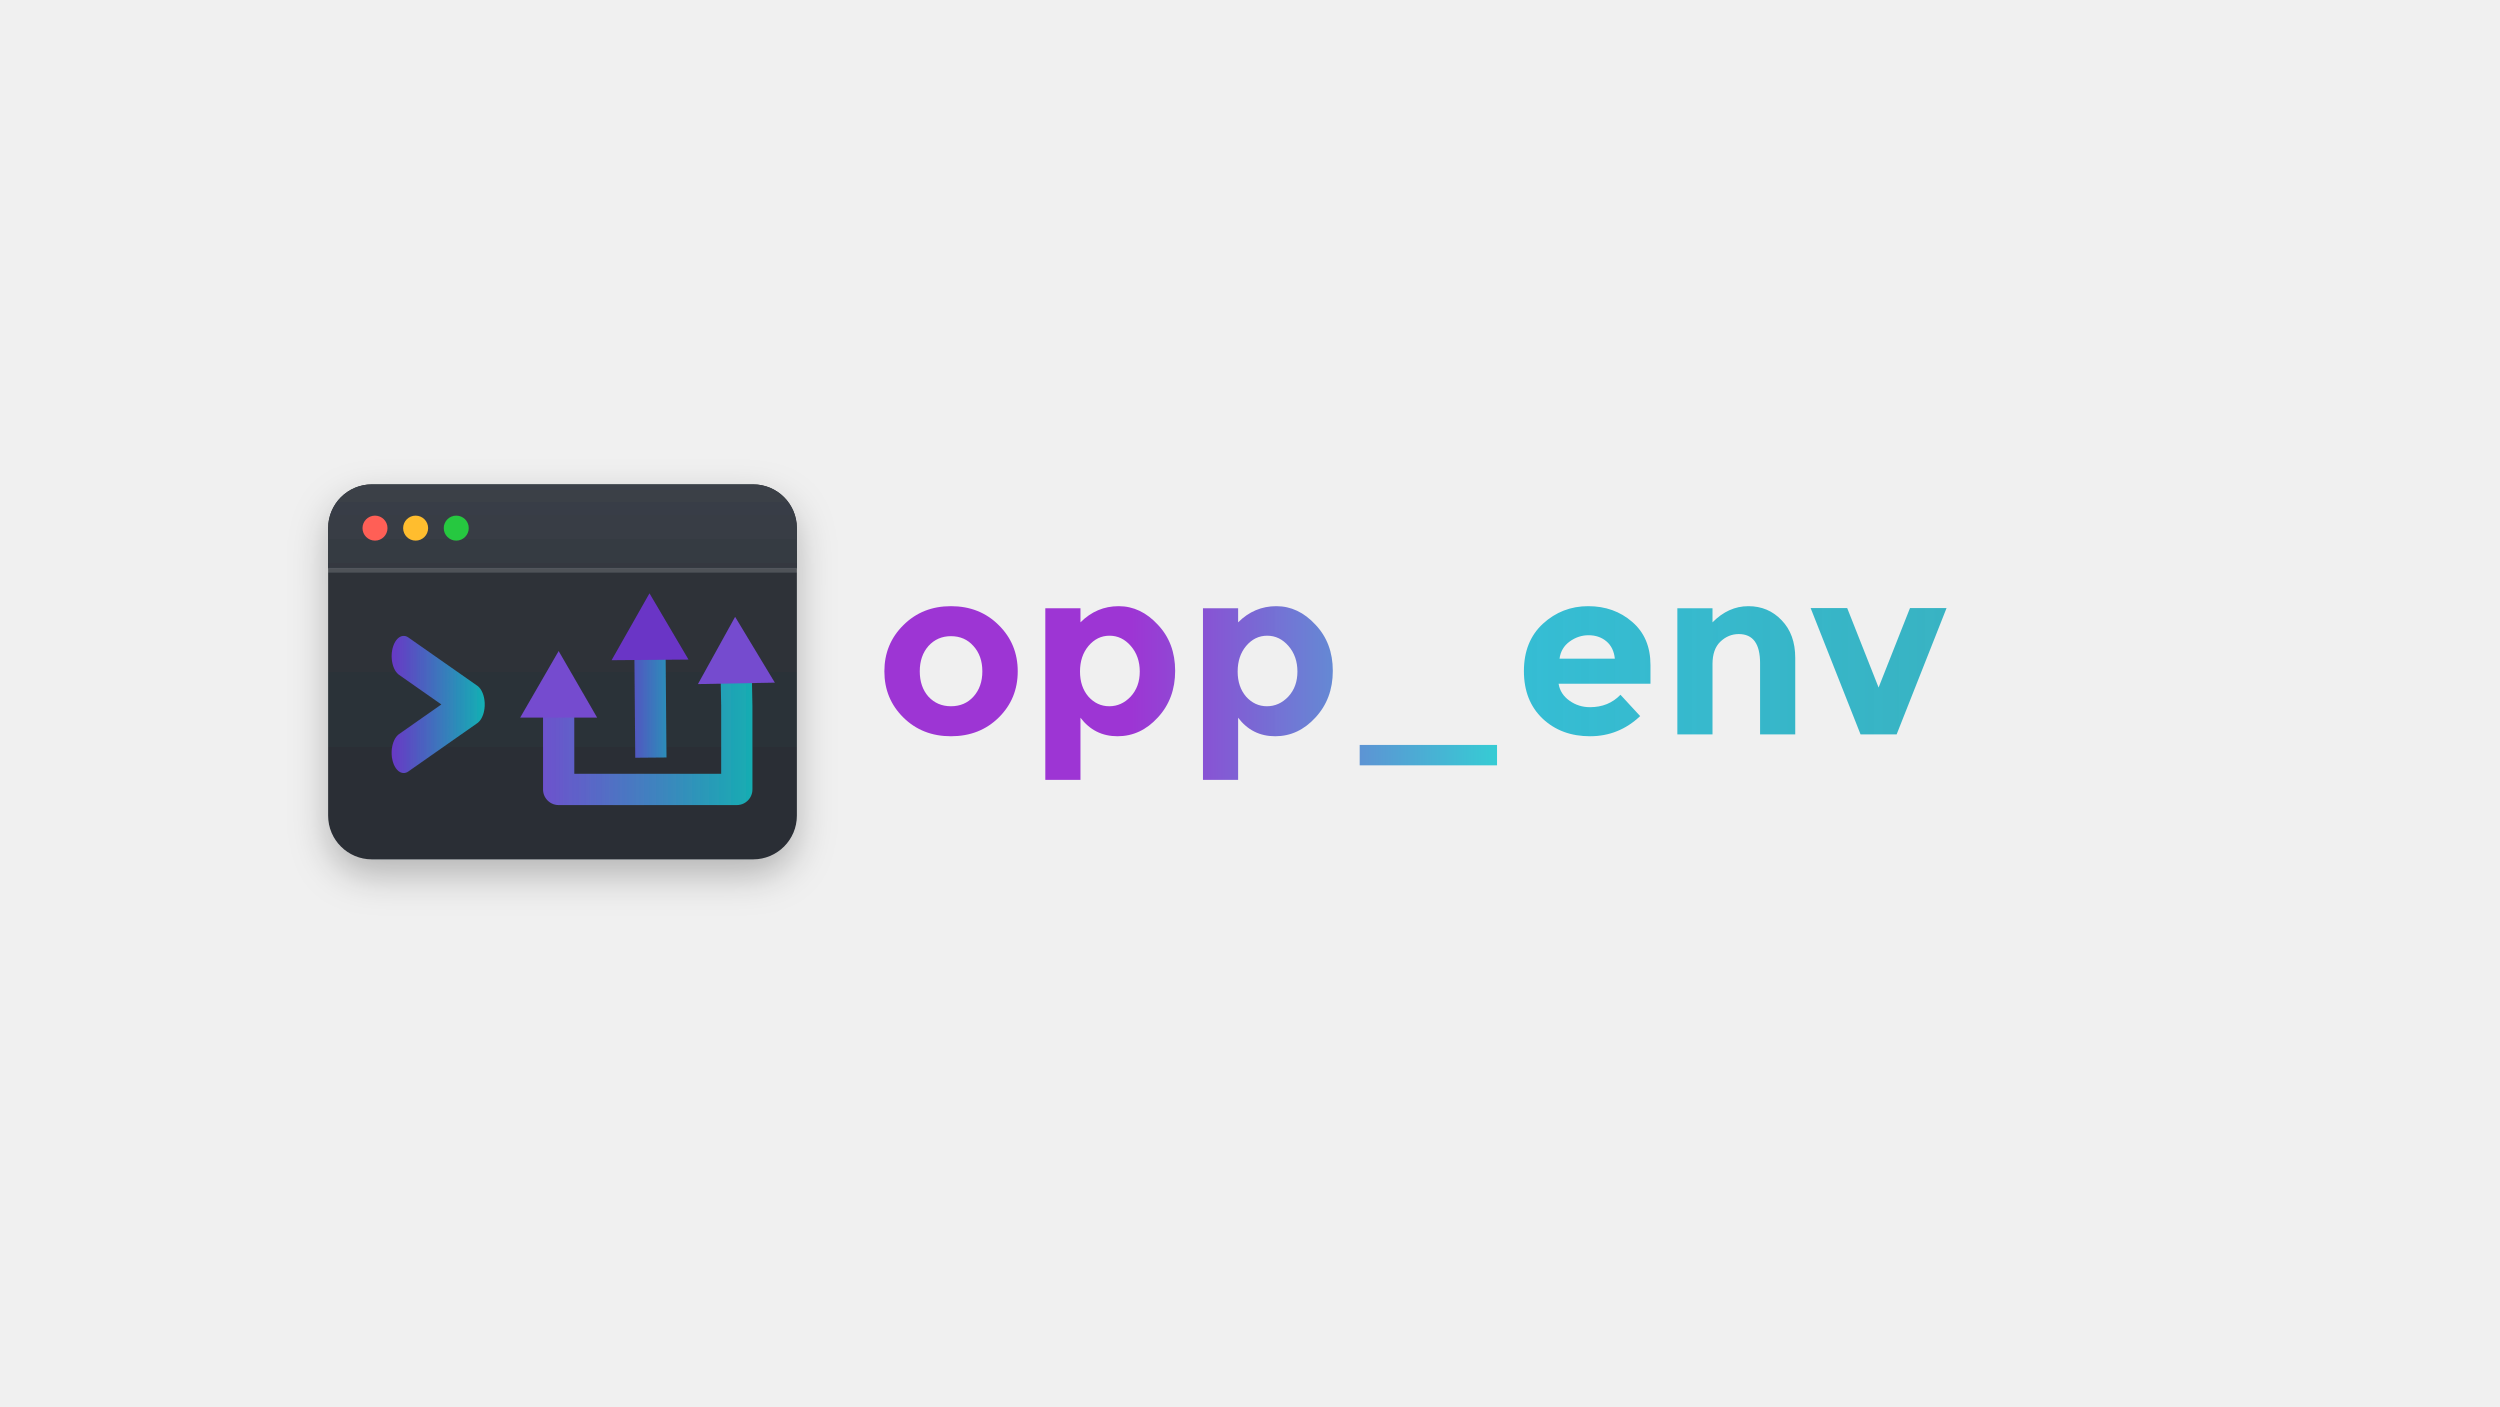
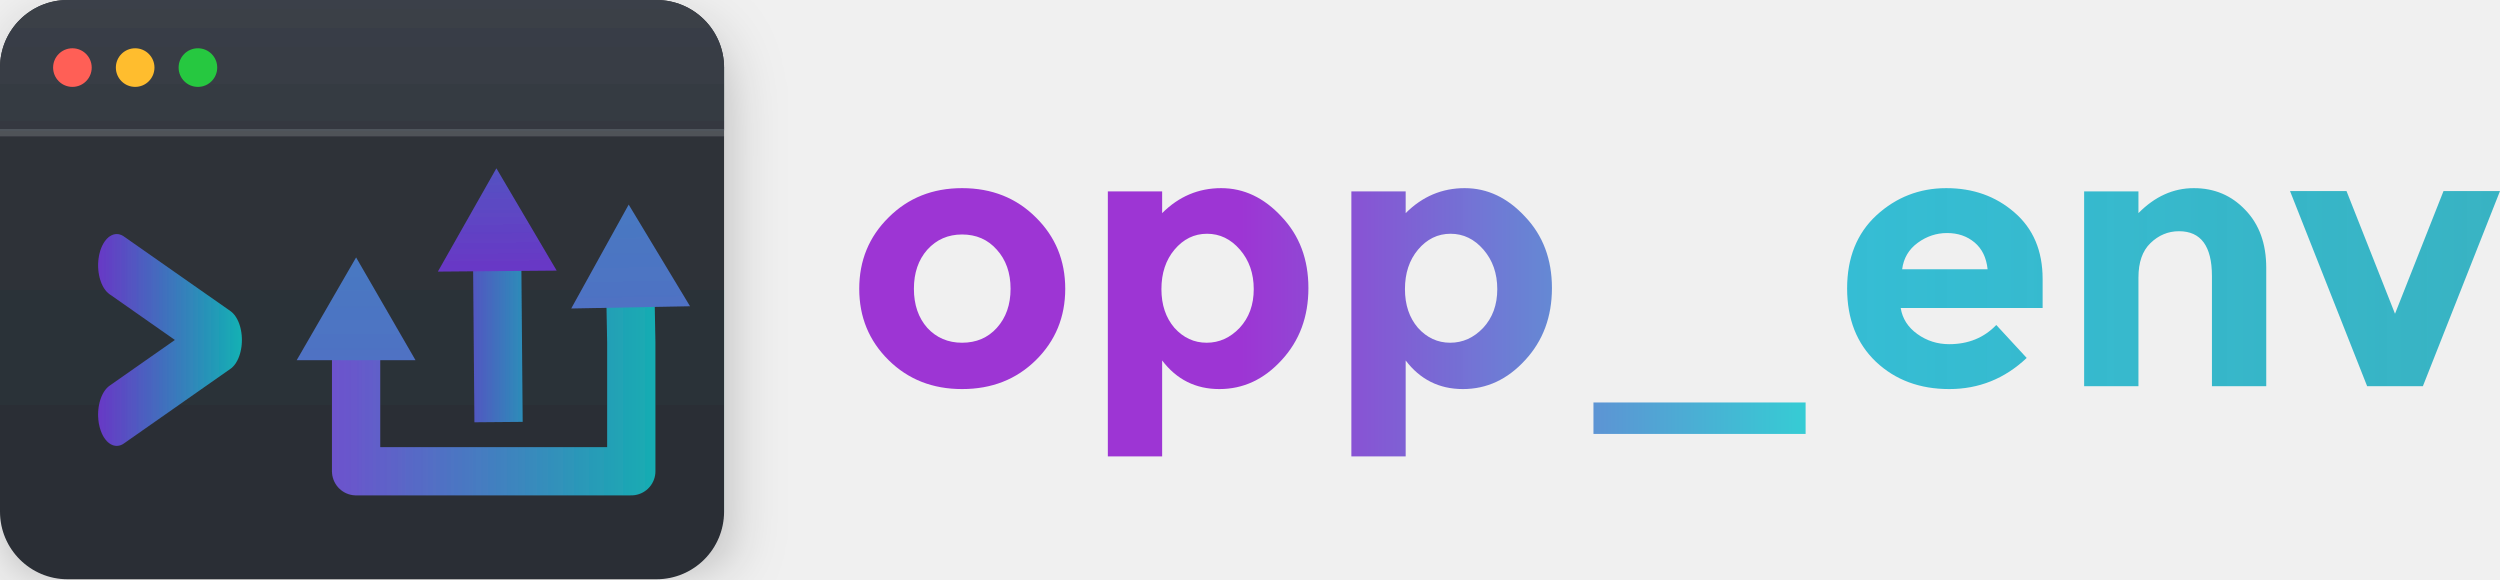
- <svg xmlns="http://www.w3.org/2000/svg" xmlns:xlink="http://www.w3.org/1999/xlink" width="1600" height="900" viewBox="0 0 1600 900" version="1.1" id="svg17">
+ <svg xmlns="http://www.w3.org/2000/svg" xmlns:xlink="http://www.w3.org/1999/xlink" width="1035.8" height="240" viewBox="0 0 1035.8 240" version="1.1" id="svg17">
  <defs id="defs6">
    <linearGradient id="linearGradient41">
      <stop style="stop-color:#35bdd4;stop-opacity:1;" offset="0" id="stop40" />
      <stop style="stop-color:#2cafc0;stop-opacity:0.936;" offset="1" id="stop41" />
    </linearGradient>
    <linearGradient id="linearGradient38">
      <stop style="stop-color:#9d35d4;stop-opacity:1;" offset="0.404" id="stop38" />
      <stop style="stop-color:#35ccd4;stop-opacity:0.995;" offset="1" id="stop39" />
    </linearGradient>
    <linearGradient id="linearGradient28">
      <stop style="stop-color:#af62ff;stop-opacity:1;" offset="0" id="stop28" />
      <stop style="stop-color:#6cc7d2;stop-opacity:0;" offset="1" id="stop29" />
    </linearGradient>
-     <linearGradient id="linearGradient25" x1="0%" y1="0%" x2="100%" y2="0%">
+     <linearGradient id="linearGradient25" x1="0" y1="0" x2="1" y2="0">
      <stop offset="0" stop-color="#6a35c6" id="stop24" style="stop-color:#744bcf;stop-opacity:1;" />
      <stop offset="1" stop-color="#10b4b3" id="stop25" style="stop-color:#10b4b0;stop-opacity:1;" />
    </linearGradient>
-     <linearGradient id="linearGradient23" x1="0%" y1="0%" x2="100%" y2="0%">
+     <linearGradient id="linearGradient23" x1="0" y1="0" x2="1" y2="0">
      <stop offset="0.706" stop-color="#6a35c6" id="stop22" />
      <stop offset="1" stop-color="#10b4b3" id="stop23" />
    </linearGradient>
    <marker style="overflow:visible" id="marker20" refX="0" refY="0" orient="auto-start-reverse" markerWidth="0.4" markerHeight="0.4" viewBox="0 0 1 1" preserveAspectRatio="xMidYMid">
      <path transform="scale(0.5)" style="fill:context-stroke;fill-rule:evenodd;stroke:context-stroke;stroke-width:1pt" d="M 5.77,0 -2.88,5 V -5 Z" id="path20" />
    </marker>
    <marker style="overflow:visible" id="Triangle" refX="0" refY="0" orient="auto-start-reverse" markerWidth="0.4" markerHeight="0.4" viewBox="0 0 1 1" preserveAspectRatio="xMidYMid">
      <path transform="scale(0.5)" style="fill:context-stroke;fill-rule:evenodd;stroke:context-stroke;stroke-width:1pt" d="M 5.77,0 -2.88,5 V -5 Z" id="path135" />
    </marker>
-     <linearGradient id="accent" x1="0%" y1="0%" x2="100%" y2="0%">
+     <linearGradient id="accent" x1="0" y1="0" x2="1" y2="0">
      <stop offset="0%" stop-color="#6a35c6" id="stop1" />
      <stop offset="100%" stop-color="#10b4b3" id="stop2" />
    </linearGradient>
    <filter id="shadow" x="-0.096" y="-0.12" width="1.192" height="1.282">
      <feOffset dx="0" dy="10" in="SourceAlpha" result="off" id="feOffset2" />
      <feGaussianBlur in="off" stdDeviation="12" result="blur" id="feGaussianBlur2" />
      <feColorMatrix in="blur" type="matrix" values="0 0 0 0 0                 0 0 0 0 0                 0 0 0 0 0                 0 0 0 0.25 0" result="shadow" id="feColorMatrix2" />
      <feBlend in="SourceGraphic" in2="shadow" mode="normal" id="feBlend2" />
    </filter>
-     <linearGradient id="bodyGrad" x1="0" y1="0" x2="0" y2="1">
+     <linearGradient id="bodyGrad" x1="0" y1="0" x2="0" y2="268.328" gradientTransform="matrix(1.118034,0,0,0.8944272,-187.7143,-252.1963)" gradientUnits="userSpaceOnUse">
      <stop offset="0%" stop-color="#2f333a" id="stop3" />
      <stop offset="100%" stop-color="#2a2e35" id="stop4" />
    </linearGradient>
-     <linearGradient id="titleGrad" x1="0" y1="0" x2="0" y2="1">
+     <linearGradient id="titleGrad" x1="0" y1="0" x2="0" y2="127.279" gradientTransform="scale(2.357023,0.4242641)" gradientUnits="userSpaceOnUse">
      <stop offset="0%" stop-color="#3b4048" id="stop5" />
      <stop offset="100%" stop-color="#343941" id="stop6" />
    </linearGradient>
    <style id="style6">
      .stroke { stroke:url(#accent); stroke-width:20; stroke-linecap:round; stroke-linejoin:round; fill:none; }
      .thin  { stroke:url(#accent); stroke-width:16; stroke-linecap:round; stroke-linejoin:round; fill:none; }
    </style>
-     <linearGradient xlink:href="#linearGradient25" id="linearGradient19" x1="159.8" y1="83.705" x2="239.7" y2="83.705" gradientTransform="matrix(1.936628,0,0,0.9886541,-182.2927,42.90229)" gradientUnits="userSpaceOnUse" />
+     <linearGradient xlink:href="#linearGradient25" id="linearGradient19" x1="159.8" y1="83.705" x2="239.7" y2="83.705" gradientTransform="matrix(1.936628,0,0,0.9886541,-370.007,-209.294)" gradientUnits="userSpaceOnUse" />
    <linearGradient xlink:href="#accent" id="linearGradient20" x1="56.361" y1="108.586" x2="120.235" y2="108.586" gradientTransform="scale(1.064569,0.9393475)" gradientUnits="userSpaceOnUse" />
-     <linearGradient xlink:href="#linearGradient23" id="linearGradient22" gradientUnits="userSpaceOnUse" gradientTransform="matrix(2.028553,0,0,0.8110333,-255.0384,40.06891)" x1="159.8" y1="83.705" x2="239.7" y2="83.705" />
+     <linearGradient xlink:href="#linearGradient23" id="linearGradient22" gradientUnits="userSpaceOnUse" gradientTransform="matrix(2.028553,0,0,0.8110333,-442.7527,-212.1274)" x1="159.8" y1="83.705" x2="239.7" y2="83.705" />
    <linearGradient xlink:href="#linearGradient28" id="linearGradient29" x1="566" y1="443.525" x2="1245.8" y2="443.525" gradientUnits="userSpaceOnUse" />
    <linearGradient xlink:href="#linearGradient41" id="linearGradient40" x1="975.3" y1="429.575" x2="1245.8" y2="429.575" gradientUnits="userSpaceOnUse" />
    <linearGradient xlink:href="#linearGradient38" id="linearGradient42" gradientUnits="userSpaceOnUse" x1="566" y1="443.525" x2="958.1" y2="443.525" />
  </defs>
-   <rect x="0" y="0" width="1600" height="900" fill="none" id="rect6" />
-   <g transform="translate(210,310)" filter="url(#shadow)" id="g16">
-     <rect x="0" y="0" width="300" height="240" rx="28" fill="url(#bodyGrad)" id="rect7" />
+   <rect x="-22.286" y="-57.804" width="1600" height="900" fill="none" id="rect6" />
+   <g transform="translate(187.7143,252.1963)" filter="url(#shadow)" id="g16">
+     <rect x="-187.714" y="-252.196" width="300" height="240" rx="28" fill="url(#bodyGrad)" id="rect7" style="fill:url(#bodyGrad)" />
    <clipPath id="rclip">
      <rect x="0" y="0" width="300" height="240" rx="28" id="rect8" />
    </clipPath>
-     <g clip-path="url(#rclip)" id="g10">
-       <rect x="0" y="0" width="300" height="54" fill="url(#titleGrad)" id="rect9" />
-       <rect x="0" y="54" width="300" height="2" fill="#FFFFFF" opacity="0.16" id="rect10" style="stroke:#ffffff;stroke-opacity:1" />
+     <g clip-path="url(#rclip)" id="g10" transform="translate(-187.7143,-252.1963)">
+       <rect x="0" y="0" width="300" height="54" fill="url(#titleGrad)" id="rect9" style="fill:url(#titleGrad)" />
+       <rect x="0" y="54" width="300" height="2" fill="#ffffff" opacity="0.16" id="rect10" style="stroke:#ffffff;stroke-opacity:1" />
    </g>
-     <circle cx="30" cy="28" r="8" fill="#ff5f57" id="circle10" />
-     <circle cx="56" cy="28" r="8" fill="#ffbd2e" id="circle11" />
-     <circle cx="82" cy="28" r="8" fill="#28c840" id="circle12" />
-     <polyline points="70,112 118,132 70,152" class="stroke" id="polyline12" style="stroke:url(#linearGradient20);stroke-width:16.771;stroke-dasharray:none" transform="matrix(0.9198939,0,0,1.545951,-16.0325,-63.21295)" />
-     <path d="M 206.475,164.871 205.908,98.14" class="stroke" id="path21" style="display:inline;stroke:url(#linearGradient22);marker-end:url(#marker20);paint-order:normal;stroke-linecap:square" />
-     <path d="m 147.54,135.061 v 34.435 25.75 h 114.016 v -53.375 l -0.542,-28.702" class="stroke" id="path12" style="display:inline;stroke:url(#linearGradient19);marker-start:url(#Triangle);marker-end:url(#marker20)" />
+     <circle cx="-157.714" cy="-224.196" r="8" fill="#ff5f57" id="circle10" />
+     <circle cx="-131.714" cy="-224.196" r="8" fill="#ffbd2e" id="circle11" />
+     <circle cx="-105.714" cy="-224.196" r="8" fill="#28c840" id="circle12" />
+     <polyline points="70,112 118,132 70,152" class="stroke" id="polyline12" style="stroke:url(#linearGradient20);stroke-width:16.771;stroke-dasharray:none" transform="matrix(0.9198939,0,0,1.545951,-203.7468,-315.4093)" />
+     <path d="m 18.761,-87.326 -0.567,-66.731" class="stroke" id="path21" style="display:inline;stroke:url(#linearGradient22);stroke-linecap:square;marker-end:url(#marker20);paint-order:normal" />
+     <path d="m -40.174,-117.135 v 34.435 25.75 h 114.016 v -53.375 l -0.542,-28.702" class="stroke" id="path12" style="display:inline;stroke:url(#linearGradient19);marker-start:url(#Triangle);marker-end:url(#marker20)" />
  </g>
-   <g id="text17" style="font-weight:700;font-size:150px;font-family:Poppins, Montserrat, Inter, system-ui, '-apple-system', Arial, sans-serif;letter-spacing:1;fill:url(#linearGradient29)" aria-label="opp_env">
+   <g id="text17" style="font-weight:700;font-size:150px;font-family:Poppins, Montserrat, Inter, system-ui, '-apple-system', Arial, sans-serif;letter-spacing:1;fill:url(#linearGradient29)" aria-label="opp_env" transform="translate(-210,-310)">
    <path style="fill:url(#linearGradient42);fill-opacity:1" d="m 588.65,429.65 q 0,9.9 5.55,16.2 5.7,6.15 14.4,6.15 8.85,0 14.4,-6.15 5.7,-6.3 5.7,-16.2 0,-9.9 -5.7,-16.2 -5.55,-6.3 -14.4,-6.3 -8.7,0 -14.4,6.3 -5.55,6.3 -5.55,16.2 z m 62.7,0 q 0,17.55 -12.15,29.55 -12.15,12 -30.6,12 -18.3,0 -30.45,-12 -12.15,-12 -12.15,-29.55 0,-17.55 12.15,-29.55 12.15,-12.15 30.45,-12.15 18.45,0 30.6,12.15 12.15,12 12.15,29.55 z m 64.6,-41.7 q 14.1,0 25.05,11.85 11.1,11.7 11.1,29.55 0,17.85 -11.1,29.85 -10.95,12 -25.8,12 -14.7,0 -23.7,-11.85 v 39.75 h -22.5 V 389.3 h 22.5 v 9 q 10.35,-10.35 24.45,-10.35 z m -24.75,41.85 q 0,9.75 5.4,16.05 5.55,6.15 13.35,6.15 7.8,0 13.65,-6.15 5.85,-6.3 5.85,-16.05 0,-9.75 -5.7,-16.35 -5.7,-6.6 -13.65,-6.6 -7.95,0 -13.5,6.6 -5.4,6.45 -5.4,16.35 z m 125.65,-41.85 q 14.1,0 25.05,11.85 11.1,11.7 11.1,29.55 0,17.85 -11.1,29.85 -10.95,12 -25.8,12 -14.7,0 -23.7,-11.85 v 39.75 h -22.5 V 389.3 h 22.5 v 9 q 10.35,-10.35 24.45,-10.35 z m -24.75,41.85 q 0,9.75 5.4,16.05 5.55,6.15 13.35,6.15 7.8,0 13.65,-6.15 5.85,-6.3 5.85,-16.05 0,-9.75 -5.7,-16.35 -5.7,-6.6 -13.65,-6.6 -7.95,0 -13.5,6.6 -5.4,6.45 -5.4,16.35 z m 78.1,60 v -13.05 h 87.9 v 13.05 z" id="path25" />
    <path style="fill:url(#linearGradient40);fill-opacity:1" d="m 1049.7,458.3 q -13.65,12.9 -32.1,12.9 -18.3,0 -30.3,-11.25 -12,-11.4 -12,-30.45 0,-19.05 12.15,-30.3 12.3,-11.25 28.95,-11.25 16.65,0 28.2,10.05 11.7,10.05 11.7,27.6 v 12 h -58.8 q 1.05,6.6 6.9,10.8 5.85,4.2 13.2,4.2 11.85,0 19.5,-7.95 z m -16.2,-36.75 q -0.75,-7.2 -5.4,-11.1 -4.65,-3.9 -11.4,-3.9 -6.6,0 -12.15,4.05 -5.55,4.05 -6.45,10.95 z M 1096,425 v 45 h -22.5 v -80.7 h 22.5 v 9 q 10.2,-10.35 22.95,-10.35 12.75,0 21.3,9 8.7,9 8.7,24 V 470 h -22.5 v -45.6 q 0,-18.6 -13.65,-18.6 -6.75,0 -11.85,4.95 -4.95,4.8 -4.95,14.25 z m 94.75,45 -31.95,-80.85 h 23.4 l 20.1,50.85 20.1,-50.85 h 23.4 l -31.95,80.85 z" id="path26" />
  </g>
</svg>
